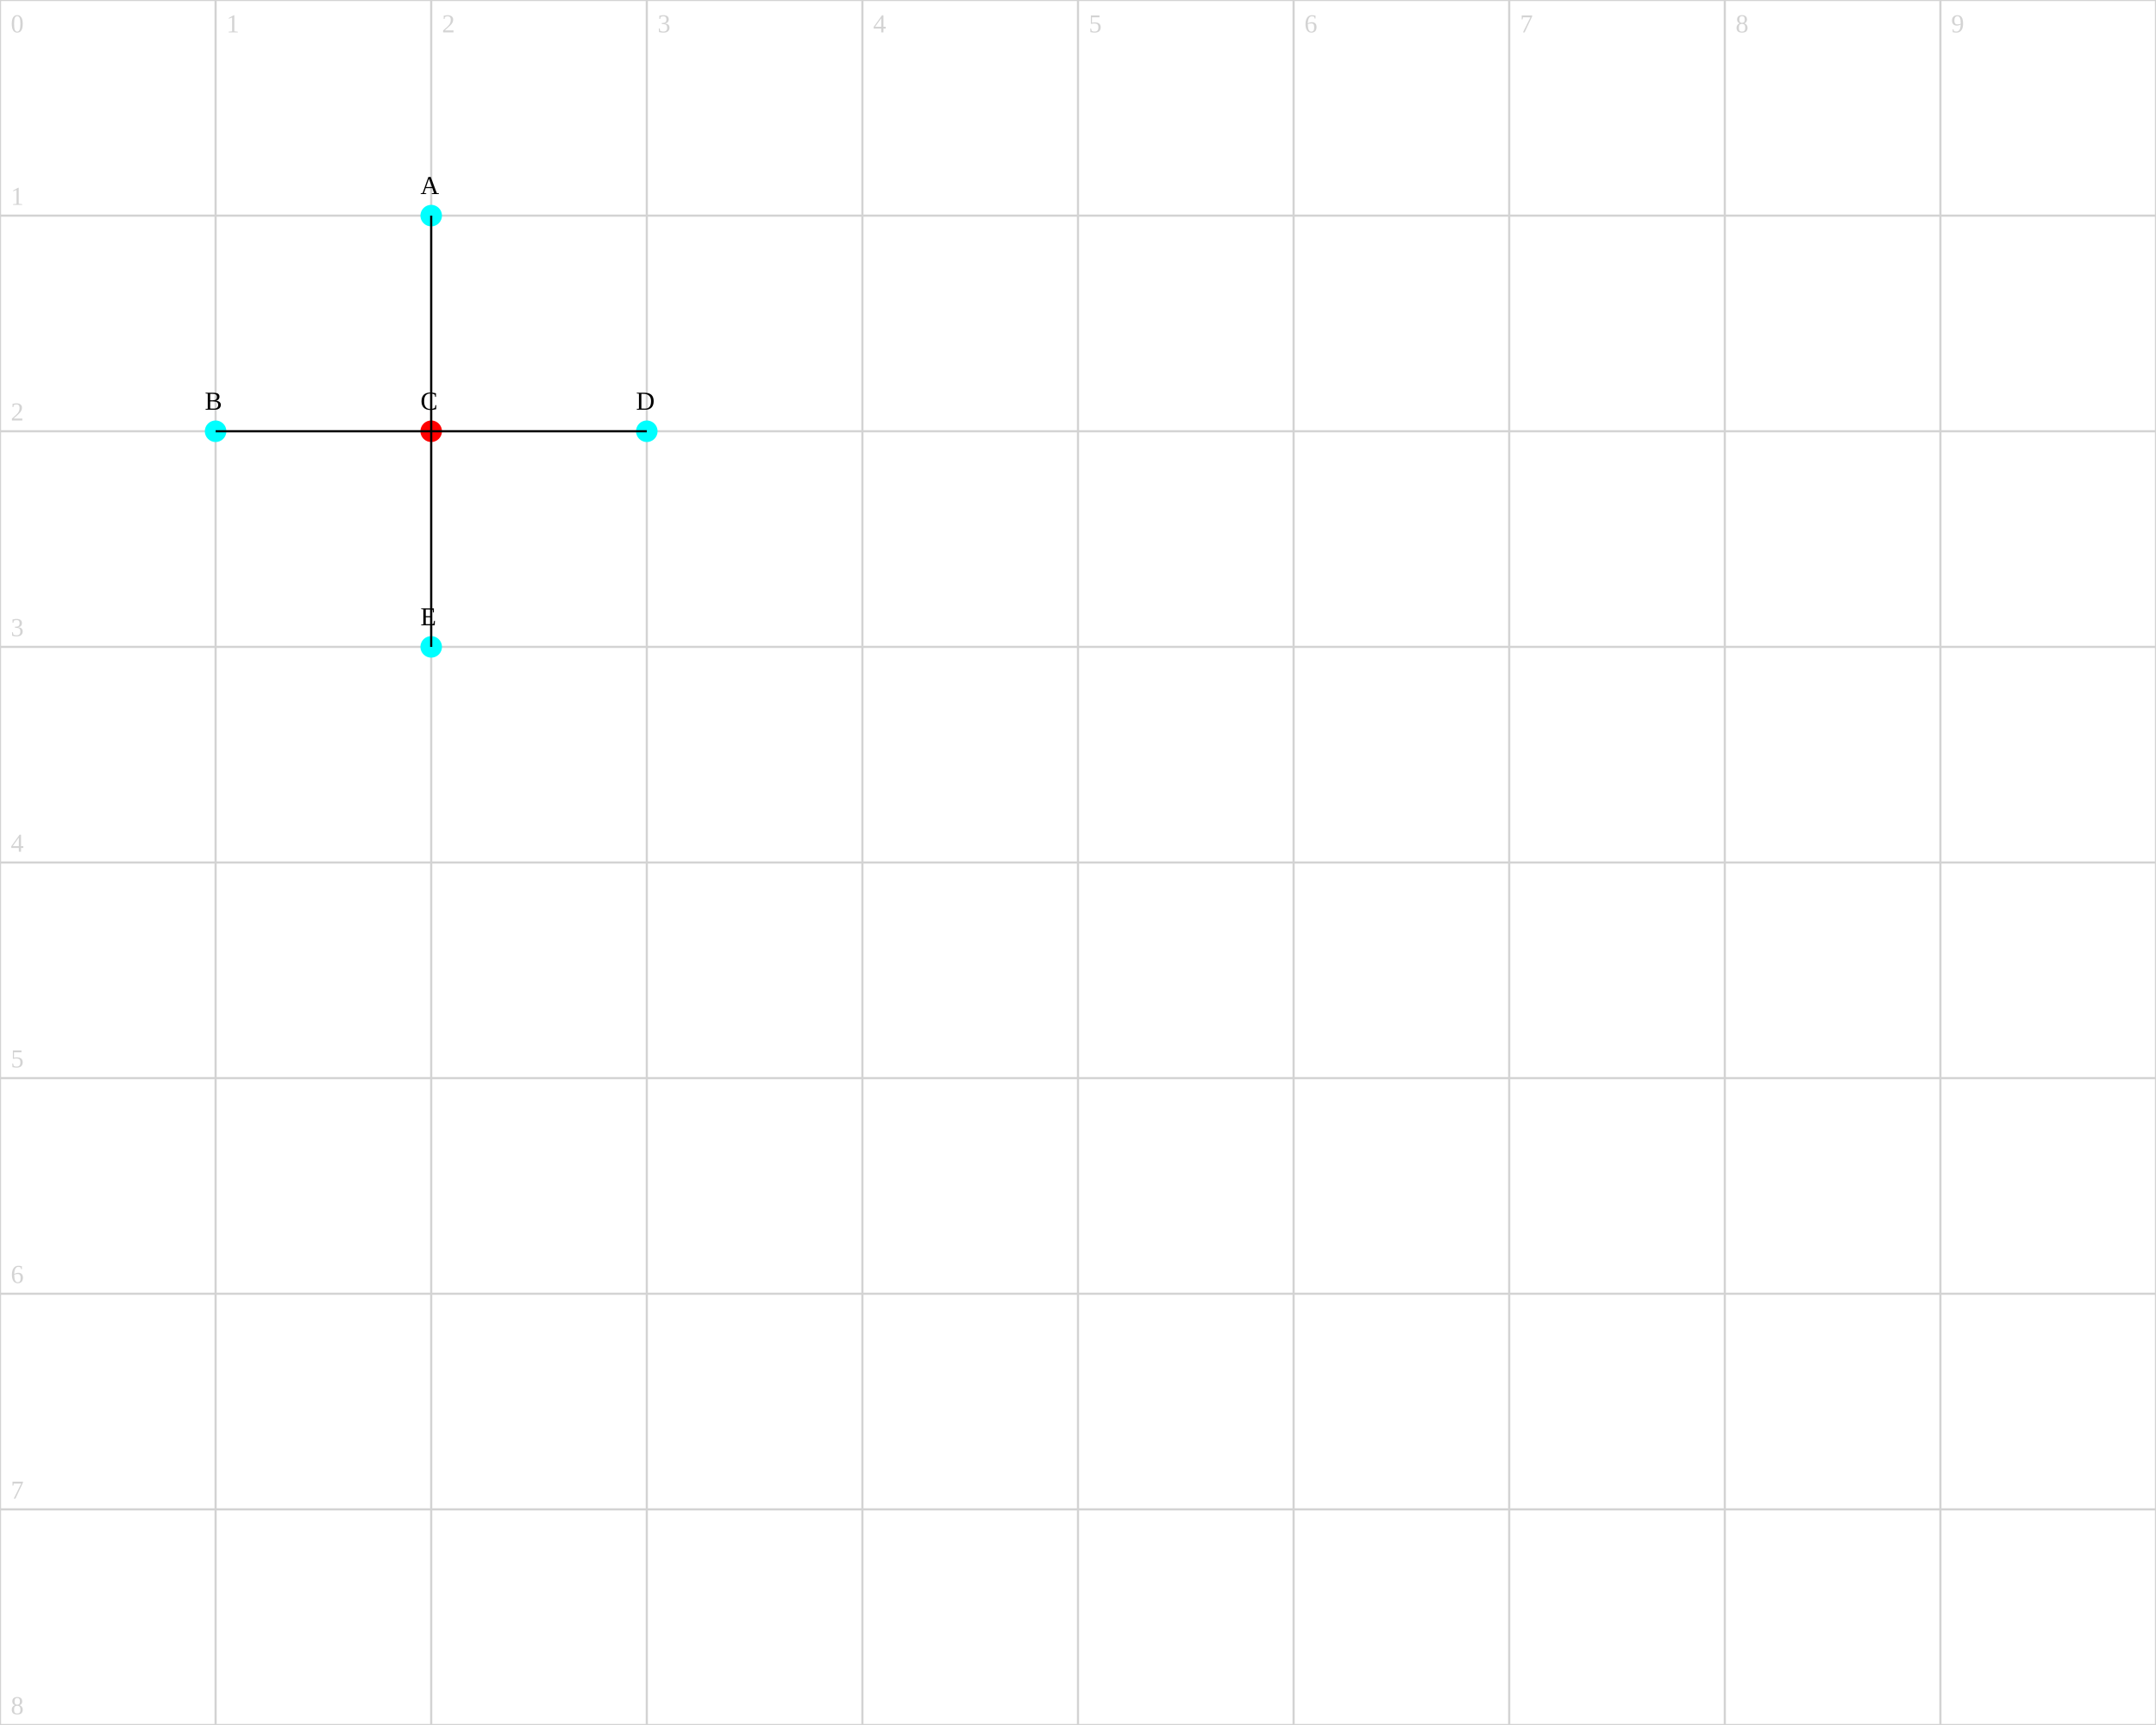
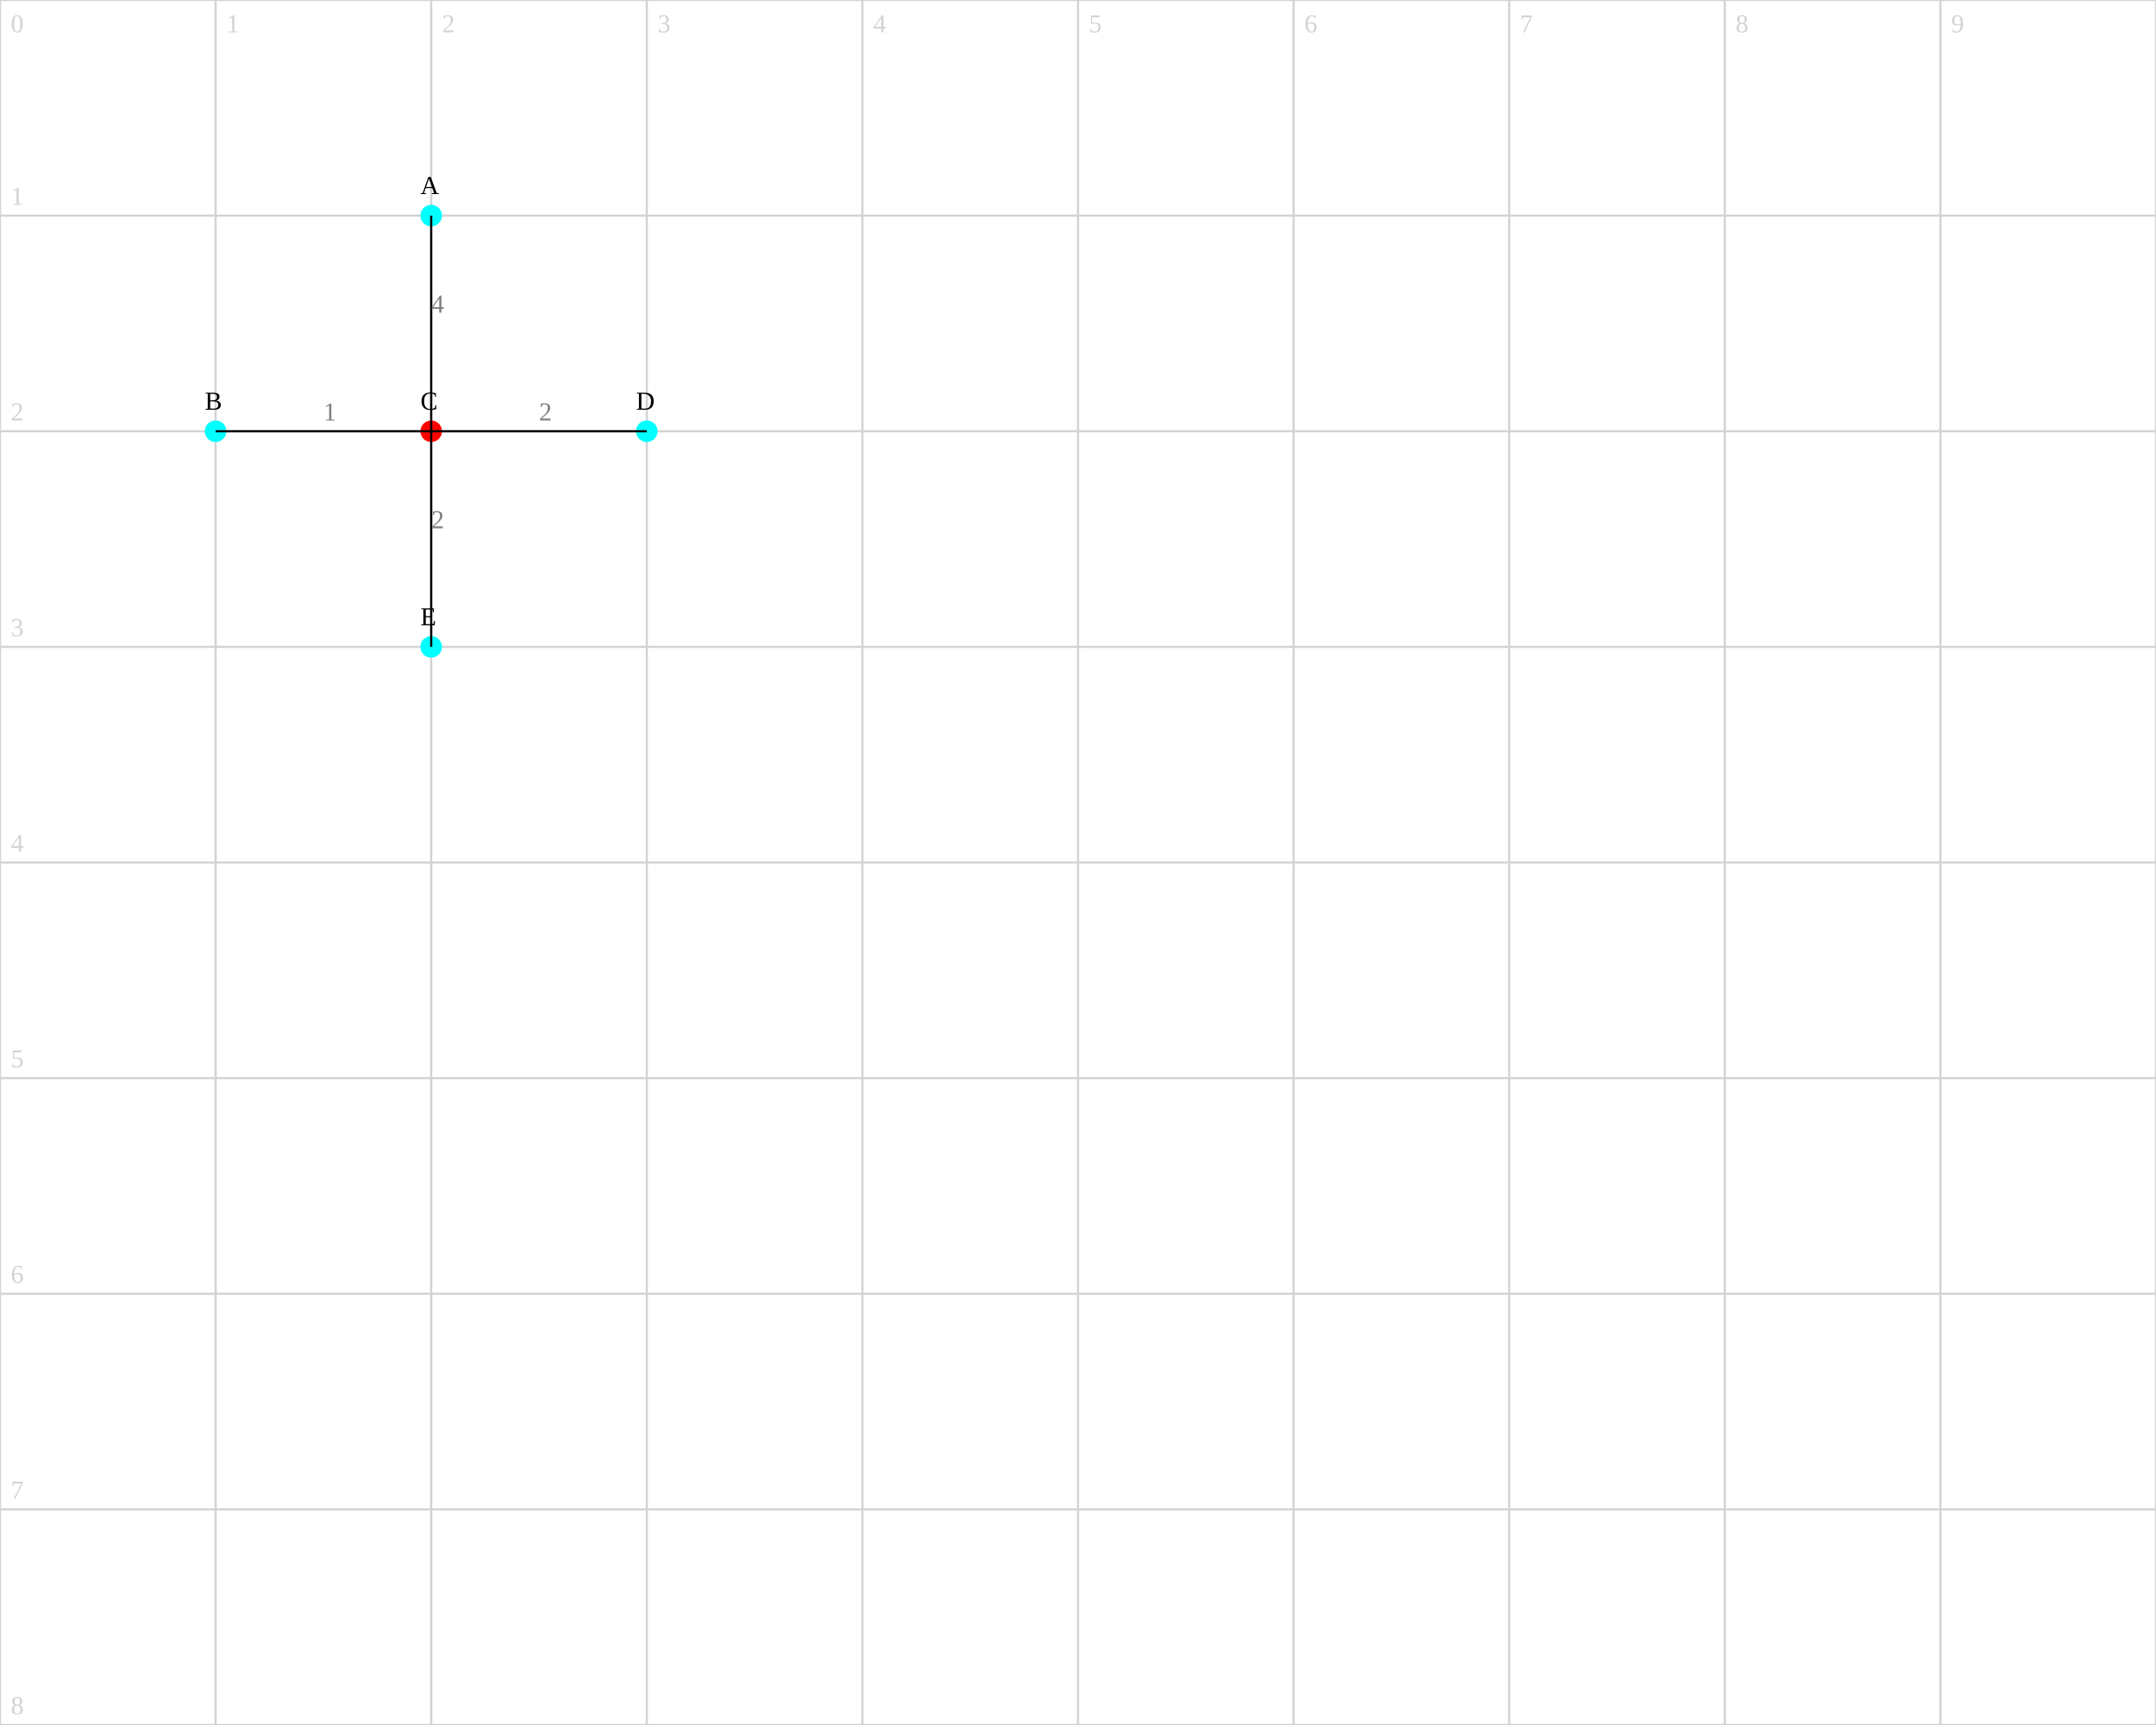
<svg xmlns="http://www.w3.org/2000/svg" version="1.1" width="1000" height="800">
  <line x1="0" y1="0" x2="1000" y2="0" stroke="lightgrey" />
  <text x="5" y="-5" fill="lightgrey">0</text>
  <line x1="0" y1="100" x2="1000" y2="100" stroke="lightgrey" />
  <text x="5" y="95" fill="lightgrey">1</text>
  <line x1="0" y1="200" x2="1000" y2="200" stroke="lightgrey" />
  <text x="5" y="195" fill="lightgrey">2</text>
  <line x1="0" y1="300" x2="1000" y2="300" stroke="lightgrey" />
  <text x="5" y="295" fill="lightgrey">3</text>
  <line x1="0" y1="400" x2="1000" y2="400" stroke="lightgrey" />
  <text x="5" y="395" fill="lightgrey">4</text>
  <line x1="0" y1="500" x2="1000" y2="500" stroke="lightgrey" />
  <text x="5" y="495" fill="lightgrey">5</text>
  <line x1="0" y1="600" x2="1000" y2="600" stroke="lightgrey" />
  <text x="5" y="595" fill="lightgrey">6</text>
  <line x1="0" y1="700" x2="1000" y2="700" stroke="lightgrey" />
  <text x="5" y="695" fill="lightgrey">7</text>
  <line x1="0" y1="800" x2="1000" y2="800" stroke="lightgrey" />
  <text x="5" y="795" fill="lightgrey">8</text>
  <line x1="0" y1="0" x2="0" y2="800" stroke="lightgrey" />
  <text x="5" y="15" fill="lightgrey">0</text>
  <line x1="100" y1="0" x2="100" y2="800" stroke="lightgrey" />
  <text x="105" y="15" fill="lightgrey">1</text>
  <line x1="200" y1="0" x2="200" y2="800" stroke="lightgrey" />
  <text x="205" y="15" fill="lightgrey">2</text>
  <line x1="300" y1="0" x2="300" y2="800" stroke="lightgrey" />
  <text x="305" y="15" fill="lightgrey">3</text>
  <line x1="400" y1="0" x2="400" y2="800" stroke="lightgrey" />
  <text x="405" y="15" fill="lightgrey">4</text>
  <line x1="500" y1="0" x2="500" y2="800" stroke="lightgrey" />
  <text x="505" y="15" fill="lightgrey">5</text>
  <line x1="600" y1="0" x2="600" y2="800" stroke="lightgrey" />
  <text x="605" y="15" fill="lightgrey">6</text>
  <line x1="700" y1="0" x2="700" y2="800" stroke="lightgrey" />
  <text x="705" y="15" fill="lightgrey">7</text>
  <line x1="800" y1="0" x2="800" y2="800" stroke="lightgrey" />
  <text x="805" y="15" fill="lightgrey">8</text>
  <line x1="900" y1="0" x2="900" y2="800" stroke="lightgrey" />
  <text x="905" y="15" fill="lightgrey">9</text>
  <line x1="1000" y1="0" x2="1000" y2="800" stroke="lightgrey" />
  <text x="1005" y="15" fill="lightgrey">10</text>
  <circle cx="200" cy="100" r="5" fill="cyan" />
  <text x="195" y="90" fill="black">A</text>
  <circle cx="100" cy="200" r="5" fill="cyan" />
  <text x="95" y="190" fill="black">B</text>
  <circle cx="200" cy="200" r="5" fill="red" />
  <text x="195" y="190" fill="black">C</text>
  <circle cx="300" cy="200" r="5" fill="cyan" />
  <text x="295" y="190" fill="black">D</text>
  <circle cx="200" cy="300" r="5" fill="cyan" />
  <text x="195" y="290" fill="black">E</text>
  <line x1="200" y1="100" x2="200" y2="200" stroke="black" />
+   <text x="200" y="145" fill="grey">4</text>
  <line x1="100" y1="200" x2="200" y2="200" stroke="black" />
+   <text x="150" y="195" fill="grey">1</text>
  <line x1="200" y1="200" x2="300" y2="200" stroke="black" />
+   <text x="250" y="195" fill="grey">2</text>
  <line x1="200" y1="200" x2="200" y2="300" stroke="black" />
+   <text x="200" y="245" fill="grey">2</text>
</svg>
